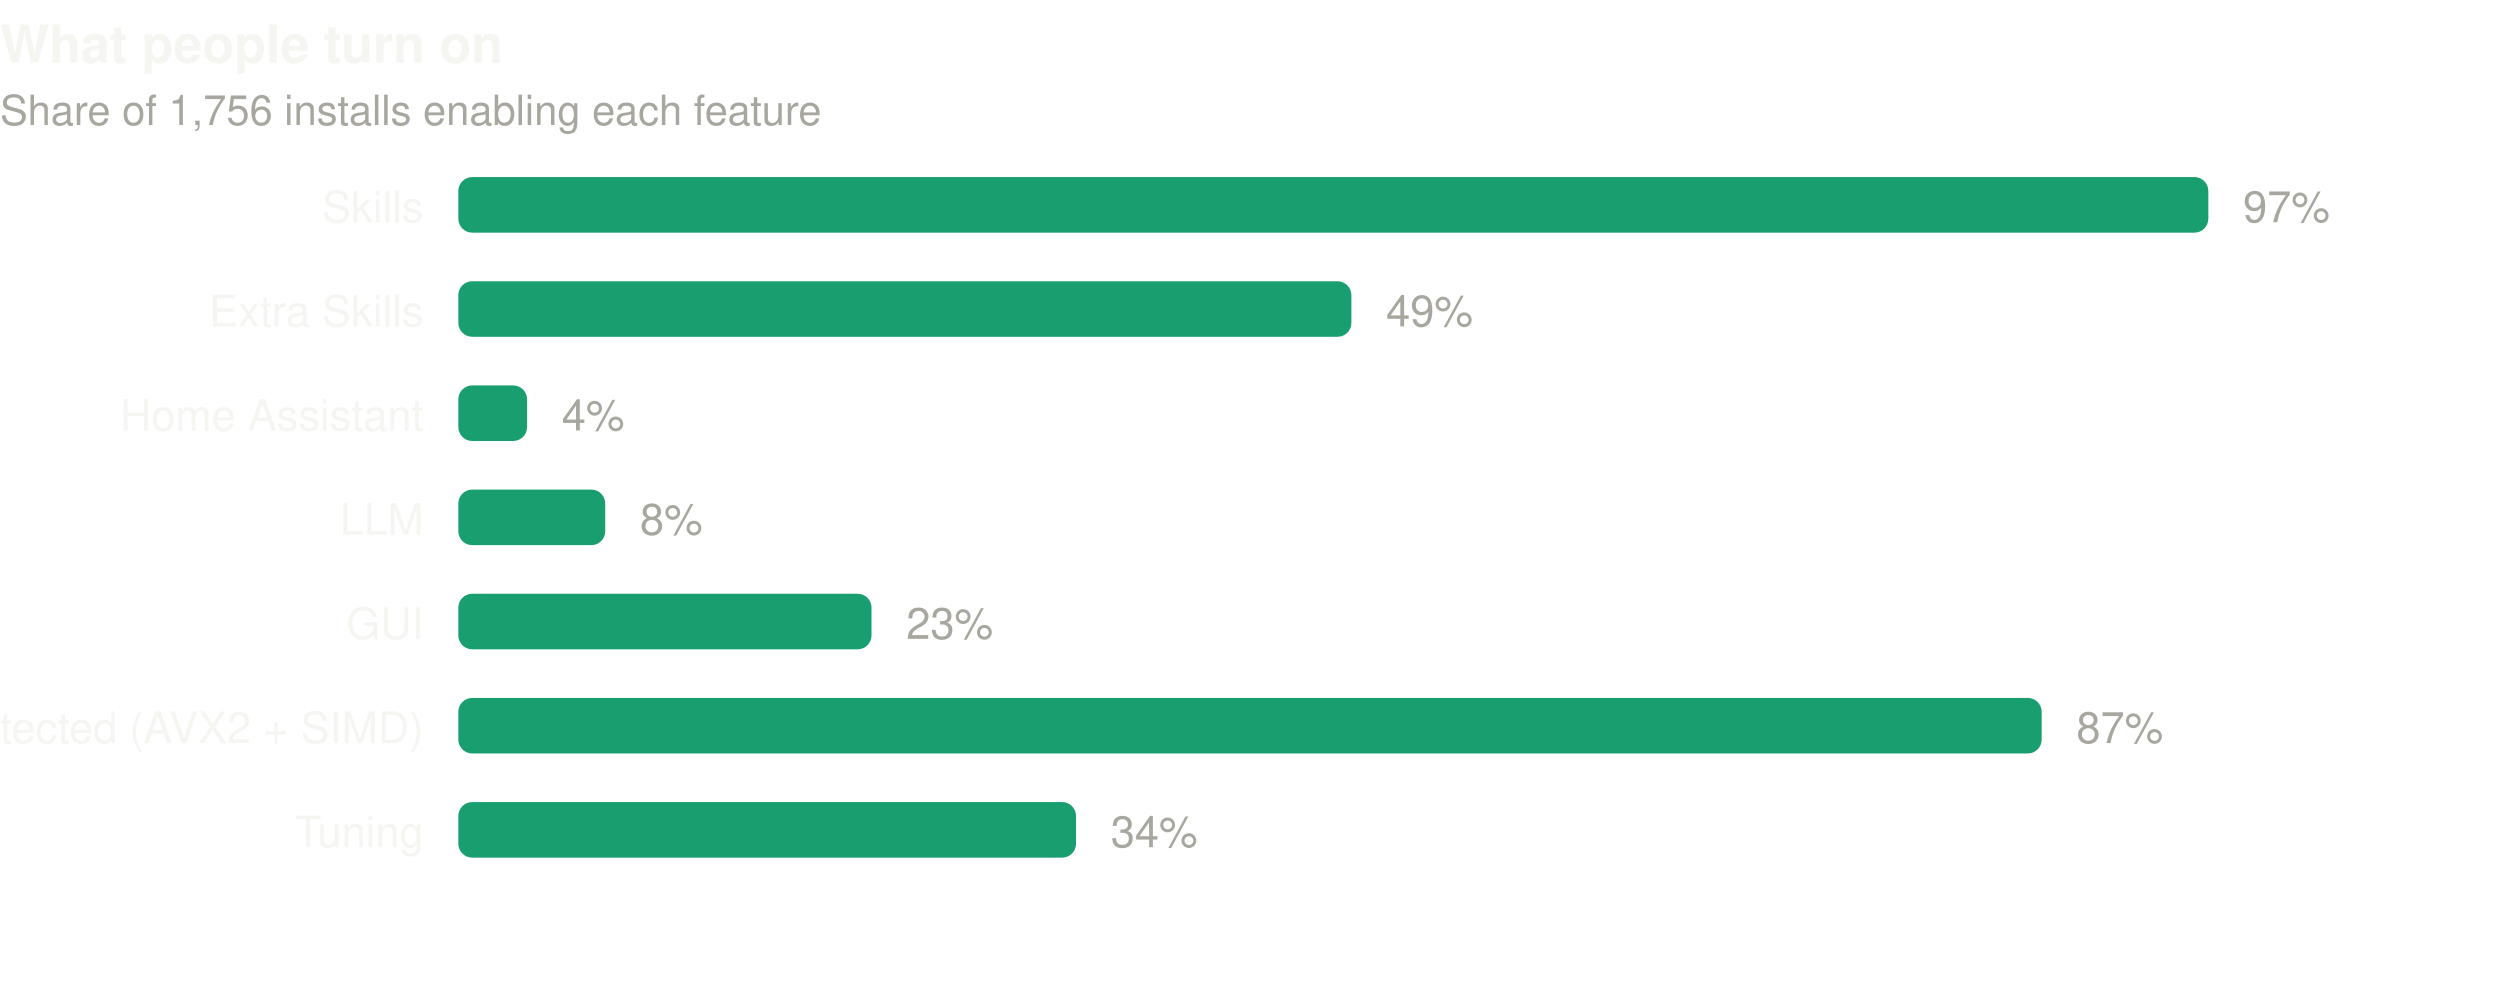
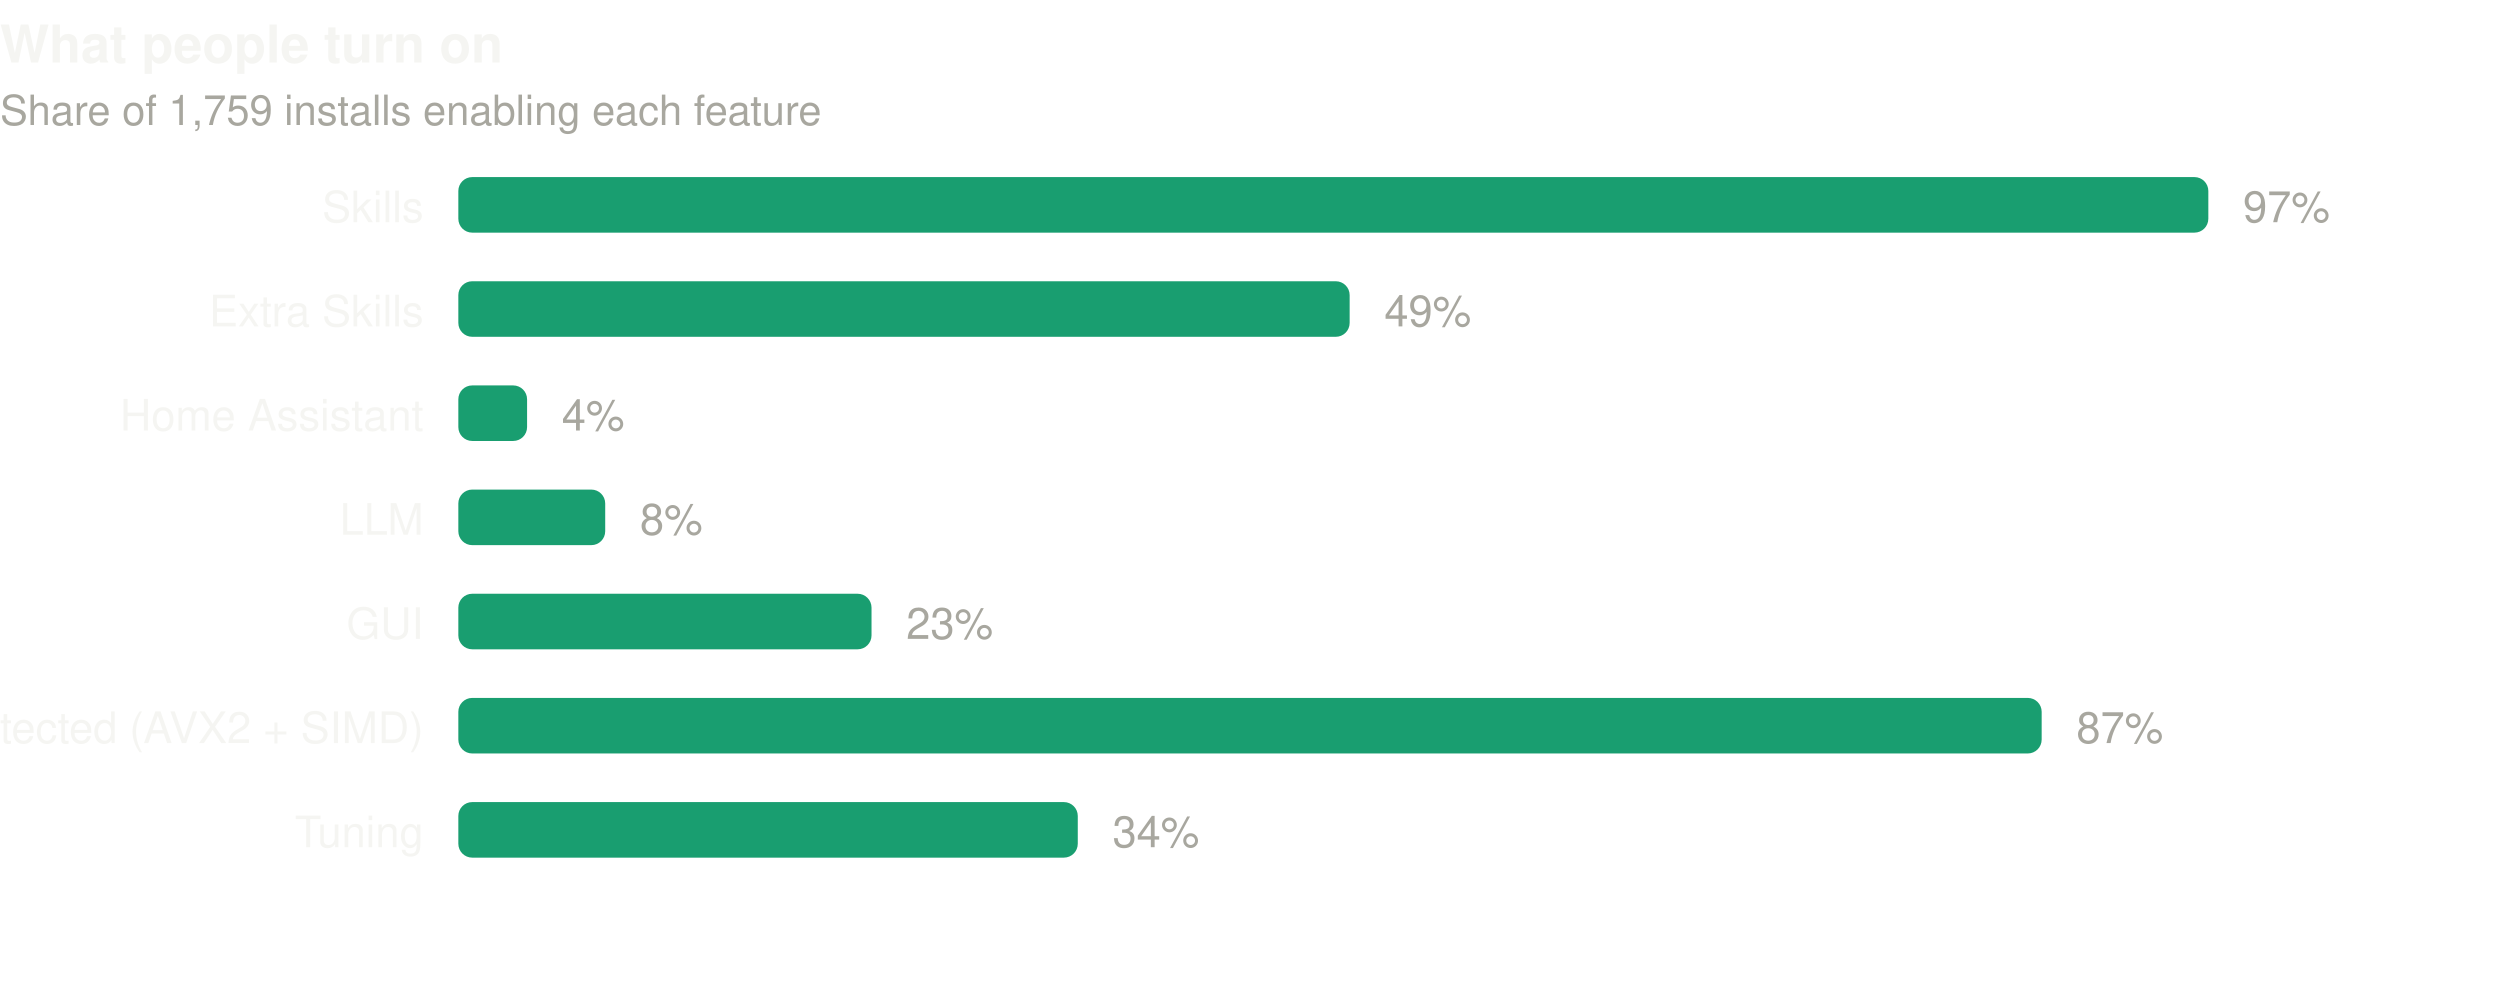
- <svg xmlns="http://www.w3.org/2000/svg" width="720" height="284" viewBox="0 0 720 284" role="img" aria-label="What people turn on. Share of 1,756 installs enabling each feature">
+ <svg xmlns="http://www.w3.org/2000/svg" width="720" height="284" viewBox="0 0 720 284" role="img" aria-label="What people turn on. Share of 1,759 installs enabling each feature">
  <text x="0" y="18" font-family="ui-sans-serif,-apple-system,BlinkMacSystemFont,'Segoe UI',Helvetica,Arial,sans-serif" font-size="15" font-weight="600" fill="#f5f5f2">What people turn on</text>
-   <text x="0" y="36" font-family="ui-sans-serif,-apple-system,BlinkMacSystemFont,'Segoe UI',Helvetica,Arial,sans-serif" font-size="12" fill="#a8a79f">Share of 1,756 installs enabling each feature</text>
+   <text x="0" y="36" font-family="ui-sans-serif,-apple-system,BlinkMacSystemFont,'Segoe UI',Helvetica,Arial,sans-serif" font-size="12" fill="#a8a79f">Share of 1,759 installs enabling each feature</text>
  <text x="122" y="64.0" text-anchor="end" font-family="ui-sans-serif,-apple-system,BlinkMacSystemFont,'Segoe UI',Helvetica,Arial,sans-serif" font-size="12.5" fill="#f5f5f2">Skills</text>
  <rect x="132" y="51.0" width="504.0" height="16" rx="4" fill="#199e70" />
  <text x="646.0" y="64.0" font-family="ui-sans-serif,-apple-system,BlinkMacSystemFont,'Segoe UI',Helvetica,Arial,sans-serif" font-size="12.5" fill="#a8a79f">97%</text>
  <text x="122" y="94.0" text-anchor="end" font-family="ui-sans-serif,-apple-system,BlinkMacSystemFont,'Segoe UI',Helvetica,Arial,sans-serif" font-size="12.5" fill="#f5f5f2">Extra Skills</text>
-   <rect x="132" y="81.0" width="257.2" height="16" rx="4" fill="#199e70" />
-   <text x="399.2" y="94.0" font-family="ui-sans-serif,-apple-system,BlinkMacSystemFont,'Segoe UI',Helvetica,Arial,sans-serif" font-size="12.5" fill="#a8a79f">49%</text>
+   <rect x="132" y="81.0" width="256.7" height="16" rx="4" fill="#199e70" />
+   <text x="398.7" y="94.0" font-family="ui-sans-serif,-apple-system,BlinkMacSystemFont,'Segoe UI',Helvetica,Arial,sans-serif" font-size="12.5" fill="#a8a79f">49%</text>
  <text x="122" y="124.0" text-anchor="end" font-family="ui-sans-serif,-apple-system,BlinkMacSystemFont,'Segoe UI',Helvetica,Arial,sans-serif" font-size="12.5" fill="#f5f5f2">Home Assistant</text>
  <rect x="132" y="111.0" width="19.8" height="16" rx="4" fill="#199e70" />
  <text x="161.8" y="124.0" font-family="ui-sans-serif,-apple-system,BlinkMacSystemFont,'Segoe UI',Helvetica,Arial,sans-serif" font-size="12.5" fill="#a8a79f">4%</text>
  <text x="122" y="154.0" text-anchor="end" font-family="ui-sans-serif,-apple-system,BlinkMacSystemFont,'Segoe UI',Helvetica,Arial,sans-serif" font-size="12.5" fill="#f5f5f2">LLM</text>
  <rect x="132" y="141.0" width="42.3" height="16" rx="4" fill="#199e70" />
  <text x="184.3" y="154.0" font-family="ui-sans-serif,-apple-system,BlinkMacSystemFont,'Segoe UI',Helvetica,Arial,sans-serif" font-size="12.5" fill="#a8a79f">8%</text>
  <text x="122" y="184.0" text-anchor="end" font-family="ui-sans-serif,-apple-system,BlinkMacSystemFont,'Segoe UI',Helvetica,Arial,sans-serif" font-size="12.5" fill="#f5f5f2">GUI</text>
  <rect x="132" y="171.0" width="119.0" height="16" rx="4" fill="#199e70" />
  <text x="261.0" y="184.0" font-family="ui-sans-serif,-apple-system,BlinkMacSystemFont,'Segoe UI',Helvetica,Arial,sans-serif" font-size="12.5" fill="#a8a79f">23%</text>
  <text x="122" y="214.0" text-anchor="end" font-family="ui-sans-serif,-apple-system,BlinkMacSystemFont,'Segoe UI',Helvetica,Arial,sans-serif" font-size="12.5" fill="#f5f5f2">CPU capability detected (AVX2 + SIMD)</text>
  <rect x="132" y="201.0" width="456.0" height="16" rx="4" fill="#199e70" />
  <text x="598.0" y="214.0" font-family="ui-sans-serif,-apple-system,BlinkMacSystemFont,'Segoe UI',Helvetica,Arial,sans-serif" font-size="12.5" fill="#a8a79f">87%</text>
  <text x="122" y="244.0" text-anchor="end" font-family="ui-sans-serif,-apple-system,BlinkMacSystemFont,'Segoe UI',Helvetica,Arial,sans-serif" font-size="12.5" fill="#f5f5f2">Tuning</text>
-   <rect x="132" y="231.0" width="177.9" height="16" rx="4" fill="#199e70" />
-   <text x="319.9" y="244.0" font-family="ui-sans-serif,-apple-system,BlinkMacSystemFont,'Segoe UI',Helvetica,Arial,sans-serif" font-size="12.5" fill="#a8a79f">34%</text>
+   <rect x="132" y="231.0" width="178.4" height="16" rx="4" fill="#199e70" />
+   <text x="320.4" y="244.0" font-family="ui-sans-serif,-apple-system,BlinkMacSystemFont,'Segoe UI',Helvetica,Arial,sans-serif" font-size="12.5" fill="#a8a79f">34%</text>
</svg>
